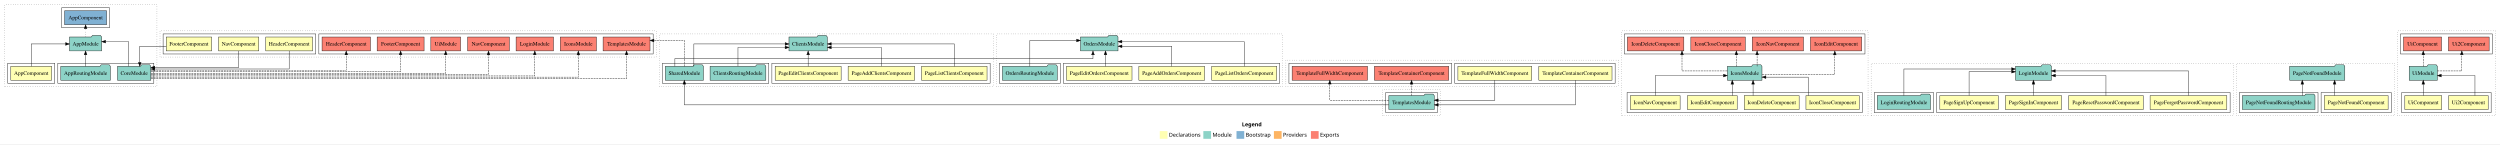
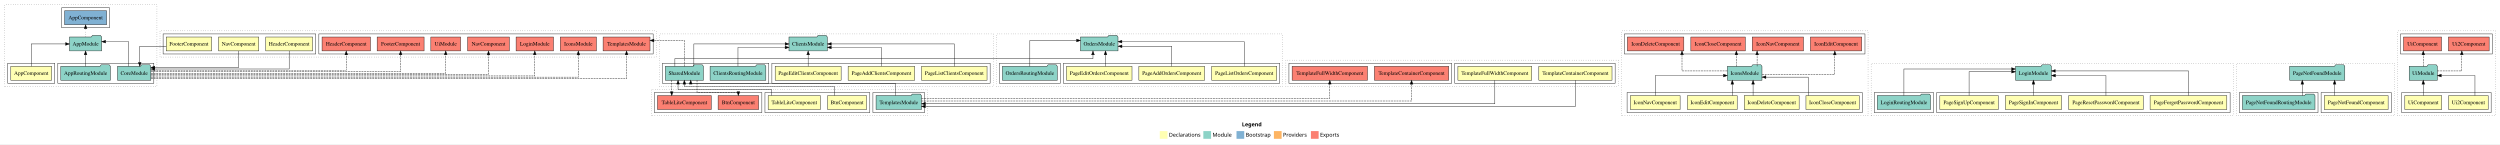
<svg xmlns="http://www.w3.org/2000/svg" width="6484pt" height="374pt" viewBox="0.00 0.00 6484.00 374.00">
  <g id="graph0" class="graph" transform="scale(1 1) rotate(0) translate(4 370)">
    <polygon fill="white" stroke="transparent" points="-4,4 -4,-370 6480,-370 6480,4 -4,4" />
    <text text-anchor="start" x="3217.01" y="-42.4" font-family="sans-serif" font-weight="bold" font-size="14.00">Legend</text>
    <polygon fill="#ffffb3" stroke="transparent" points="3004,-10 3004,-30 3024,-30 3024,-10 3004,-10" />
    <text text-anchor="start" x="3027.63" y="-15.4" font-family="sans-serif" font-size="14.00">  Declarations</text>
    <polygon fill="#8dd3c7" stroke="transparent" points="3117,-10 3117,-30 3137,-30 3137,-10 3117,-10" />
    <text text-anchor="start" x="3140.73" y="-15.4" font-family="sans-serif" font-size="14.00">  Module</text>
    <polygon fill="#80b1d3" stroke="transparent" points="3203,-10 3203,-30 3223,-30 3223,-10 3203,-10" />
    <text text-anchor="start" x="3226.78" y="-15.4" font-family="sans-serif" font-size="14.00">  Bootstrap</text>
    <polygon fill="#fdb462" stroke="transparent" points="3300,-10 3300,-30 3320,-30 3320,-10 3300,-10" />
    <text text-anchor="start" x="3323.67" y="-15.4" font-family="sans-serif" font-size="14.00">  Providers</text>
    <polygon fill="#fb8072" stroke="transparent" points="3396,-10 3396,-30 3416,-30 3416,-10 3396,-10" />
    <text text-anchor="start" x="3419.73" y="-15.4" font-family="sans-serif" font-size="14.00">  Exports</text>
    <g id="clust1" class="cluster">
      <polygon fill="none" stroke="black" stroke-dasharray="1,5" points="8,-146 8,-358 403,-358 403,-146 8,-146" />
    </g>
    <g id="clust2" class="cluster">
      <polygon fill="none" stroke="black" points="16,-154 16,-206 138,-206 138,-154 16,-154" />
    </g>
    <g id="clust4" class="cluster">
      <polygon fill="none" stroke="black" points="146,-154 146,-206 395,-206 395,-154 146,-154" />
    </g>
    <g id="clust6" class="cluster">
      <polygon fill="none" stroke="black" points="156,-298 156,-350 280,-350 280,-298 156,-298" />
    </g>
    <g id="clust14" class="cluster">
      <polygon fill="none" stroke="black" stroke-dasharray="1,5" points="1706,-146 1706,-282 2572,-282 2572,-146 1706,-146" />
    </g>
    <g id="clust15" class="cluster">
      <polygon fill="none" stroke="black" points="1998,-154 1998,-206 2564,-206 2564,-154 1998,-154" />
    </g>
    <g id="clust19" class="cluster">
      <polygon fill="none" stroke="black" points="1714,-154 1714,-206 1990,-206 1990,-154 1714,-154" />
    </g>
    <g id="clust29" class="cluster">
      <polygon fill="none" stroke="black" stroke-dasharray="1,5" points="411,-222 411,-290 1698,-290 1698,-222 411,-222" />
    </g>
    <g id="clust30" class="cluster">
      <polygon fill="none" stroke="black" points="419,-230 419,-282 815,-282 815,-230 419,-230" />
    </g>
    <g id="clust35" class="cluster">
      <polygon fill="none" stroke="black" points="823,-230 823,-282 1690,-282 1690,-230 823,-230" />
    </g>
    <g id="clust38" class="cluster">
      <polygon fill="none" stroke="black" stroke-dasharray="1,5" points="4201,-70 4201,-290 4841,-290 4841,-70 4201,-70" />
    </g>
    <g id="clust39" class="cluster">
      <polygon fill="none" stroke="black" points="4216,-78 4216,-130 4826,-130 4826,-78 4216,-78" />
    </g>
    <g id="clust45" class="cluster">
      <polygon fill="none" stroke="black" points="4209,-230 4209,-282 4833,-282 4833,-230 4209,-230" />
    </g>
    <g id="clust48" class="cluster">
      <polygon fill="none" stroke="black" stroke-dasharray="1,5" points="4849,-70 4849,-206 5788,-206 5788,-70 4849,-70" />
    </g>
    <g id="clust49" class="cluster">
      <polygon fill="none" stroke="black" points="5019,-78 5019,-130 5780,-130 5780,-78 5019,-78" />
    </g>
    <g id="clust54" class="cluster">
      <polygon fill="none" stroke="black" points="4857,-78 4857,-130 5011,-130 5011,-78 4857,-78" />
    </g>
    <g id="clust64" class="cluster">
      <polygon fill="none" stroke="black" stroke-dasharray="1,5" points="2580,-146 2580,-282 3323,-282 3323,-146 2580,-146" />
    </g>
    <g id="clust65" class="cluster">
      <polygon fill="none" stroke="black" points="2754,-154 2754,-206 3315,-206 3315,-154 2754,-154" />
    </g>
    <g id="clust69" class="cluster">
      <polygon fill="none" stroke="black" points="2588,-154 2588,-206 2746,-206 2746,-154 2588,-154" />
    </g>
    <g id="clust79" class="cluster">
      <polygon fill="none" stroke="black" stroke-dasharray="1,5" points="5796,-70 5796,-206 6206,-206 6206,-70 5796,-70" />
    </g>
    <g id="clust80" class="cluster">
      <polygon fill="none" stroke="black" points="6016,-78 6016,-130 6198,-130 6198,-78 6016,-78" />
    </g>
    <g id="clust82" class="cluster">
      <polygon fill="none" stroke="black" points="5804,-78 5804,-130 6008,-130 6008,-78 5804,-78" />
    </g>
    <g id="clust92" class="cluster">
-       <polygon fill="none" stroke="black" stroke-dasharray="1,5" points="3582,-70 3582,-138 3732,-138 3732,-70 3582,-70" />
-     </g>
-     <g id="clust94" class="cluster">
-       <polygon fill="none" stroke="black" points="3590,-78 3590,-130 3724,-130 3724,-78 3590,-78" />
-     </g>
-     <g id="clust98" class="cluster">
+       <polygon fill="none" stroke="black" stroke-dasharray="1,5" points="1685,-70 1685,-138 2402,-138 2402,-70 1685,-70" />
+     </g>
+     <g id="clust93" class="cluster">
+       <polygon fill="none" stroke="black" points="1980,-78 1980,-130 2252,-130 2252,-78 1980,-78" />
+     </g>
+     <g id="clust96" class="cluster">
+       <polygon fill="none" stroke="black" points="2260,-78 2260,-130 2394,-130 2394,-78 2260,-78" />
+     </g>
+     <g id="clust97" class="cluster">
+       <polygon fill="none" stroke="black" points="1693,-78 1693,-130 1972,-130 1972,-78 1693,-78" />
+     </g>
+     <g id="clust100" class="cluster">
      <polygon fill="none" stroke="black" stroke-dasharray="1,5" points="3331,-146 3331,-214 4193,-214 4193,-146 3331,-146" />
    </g>
-     <g id="clust99" class="cluster">
+     <g id="clust101" class="cluster">
      <polygon fill="none" stroke="black" points="3769,-154 3769,-206 4185,-206 4185,-154 3769,-154" />
    </g>
-     <g id="clust103" class="cluster">
+     <g id="clust105" class="cluster">
      <polygon fill="none" stroke="black" points="3339,-154 3339,-206 3761,-206 3761,-154 3339,-154" />
    </g>
-     <g id="clust106" class="cluster">
+     <g id="clust108" class="cluster">
      <polygon fill="none" stroke="black" stroke-dasharray="1,5" points="6214,-70 6214,-290 6468,-290 6468,-70 6214,-70" />
    </g>
-     <g id="clust107" class="cluster">
+     <g id="clust109" class="cluster">
      <polygon fill="none" stroke="black" points="6225,-78 6225,-130 6457,-130 6457,-78 6225,-78" />
    </g>
-     <g id="clust111" class="cluster">
+     <g id="clust113" class="cluster">
      <polygon fill="none" stroke="black" points="6222,-230 6222,-282 6460,-282 6460,-230 6222,-230" />
    </g>
    <g id="node1" class="node">
      <polygon fill="#ffffb3" stroke="black" points="129.94,-198 24.06,-198 24.06,-162 129.94,-162 129.94,-198" />
      <text text-anchor="middle" x="77" y="-175.8" font-family="Times,serif" font-size="14.00">AppComponent</text>
    </g>
    <g id="node2" class="node">
      <polygon fill="#8dd3c7" stroke="black" points="259.66,-274 256.66,-278 235.66,-278 232.66,-274 176.34,-274 176.34,-238 259.66,-238 259.66,-274" />
      <text text-anchor="middle" x="218" y="-251.8" font-family="Times,serif" font-size="14.00">AppModule</text>
    </g>
    <g id="edge1" class="edge">
      <path fill="none" stroke="black" d="M77,-198.01C77,-220.49 77,-256 77,-256 77,-256 166.08,-256 166.08,-256" />
      <polygon fill="black" stroke="black" points="166.08,-259.5 176.08,-256 166.08,-252.5 166.08,-259.5" />
    </g>
    <g id="node5" class="node">
      <polygon fill="#80b1d3" stroke="black" points="272.44,-342 163.56,-342 163.56,-306 272.44,-306 272.44,-342" />
      <text text-anchor="middle" x="218" y="-319.8" font-family="Times,serif" font-size="14.00">AppComponent </text>
    </g>
    <g id="edge4" class="edge">
      <path fill="none" stroke="black" stroke-dasharray="1,5" d="M218,-274.22C218,-274.22 218,-295.73 218,-295.73" />
      <polygon fill="black" stroke="black" points="214.5,-295.73 218,-305.73 221.5,-295.73 214.5,-295.73" />
    </g>
    <g id="node3" class="node">
      <polygon fill="#8dd3c7" stroke="black" points="282.27,-198 279.27,-202 258.27,-202 255.27,-198 153.73,-198 153.73,-162 282.27,-162 282.27,-198" />
      <text text-anchor="middle" x="218" y="-175.8" font-family="Times,serif" font-size="14.00">AppRoutingModule</text>
    </g>
    <g id="edge2" class="edge">
      <path fill="none" stroke="black" d="M218,-198.01C218,-198.01 218,-227.85 218,-227.85" />
      <polygon fill="black" stroke="black" points="214.5,-227.85 218,-237.85 221.5,-227.85 214.5,-227.85" />
    </g>
    <g id="node4" class="node">
      <polygon fill="#8dd3c7" stroke="black" points="387.26,-198 384.26,-202 363.26,-202 360.26,-198 300.74,-198 300.74,-162 387.26,-162 387.26,-198" />
      <text text-anchor="middle" x="344" y="-175.8" font-family="Times,serif" font-size="14.00">CoreModule</text>
    </g>
    <g id="edge3" class="edge">
      <path fill="none" stroke="black" d="M329.54,-198.2C329.54,-222.36 329.54,-262 329.54,-262 329.54,-262 269.85,-262 269.85,-262" />
      <polygon fill="black" stroke="black" points="269.85,-258.5 259.85,-262 269.85,-265.5 269.85,-258.5" />
    </g>
    <g id="node15" class="node">
      <polygon fill="#fb8072" stroke="black" points="1095.88,-274 974.12,-274 974.12,-238 1095.88,-238 1095.88,-274" />
      <text text-anchor="middle" x="1035" y="-251.8" font-family="Times,serif" font-size="14.00">FooterComponent </text>
    </g>
    <g id="edge13" class="edge">
      <path fill="none" stroke="black" stroke-dasharray="5,2" d="M387.49,-184C539.07,-184 1035,-184 1035,-184 1035,-184 1035,-227.83 1035,-227.83" />
      <polygon fill="black" stroke="black" points="1031.5,-227.83 1035,-237.83 1038.5,-227.83 1031.5,-227.83" />
    </g>
    <g id="node16" class="node">
      <polygon fill="#fb8072" stroke="black" points="956.74,-274 831.26,-274 831.26,-238 956.74,-238 956.74,-274" />
      <text text-anchor="middle" x="894" y="-251.8" font-family="Times,serif" font-size="14.00">HeaderComponent </text>
    </g>
    <g id="edge14" class="edge">
      <path fill="none" stroke="black" stroke-dasharray="5,2" d="M387.62,-188C517.7,-188 894,-188 894,-188 894,-188 894,-227.78 894,-227.78" />
      <polygon fill="black" stroke="black" points="890.5,-227.78 894,-237.78 897.5,-227.78 890.5,-227.78" />
    </g>
    <g id="node17" class="node">
      <polygon fill="#fb8072" stroke="black" points="1542.87,-274 1449.13,-274 1449.13,-238 1542.87,-238 1542.87,-274" />
      <text text-anchor="middle" x="1496" y="-251.8" font-family="Times,serif" font-size="14.00">IconsModule </text>
    </g>
    <g id="edge15" class="edge">
      <path fill="none" stroke="black" stroke-dasharray="5,2" d="M387.4,-170C597.19,-170 1496,-170 1496,-170 1496,-170 1496,-227.76 1496,-227.76" />
      <polygon fill="black" stroke="black" points="1492.5,-227.76 1496,-237.76 1499.5,-227.76 1492.5,-227.76" />
    </g>
    <g id="node18" class="node">
      <polygon fill="#fb8072" stroke="black" points="1431.49,-274 1334.51,-274 1334.51,-238 1431.49,-238 1431.49,-274" />
      <text text-anchor="middle" x="1383" y="-251.8" font-family="Times,serif" font-size="14.00">LoginModule </text>
    </g>
    <g id="edge16" class="edge">
      <path fill="none" stroke="black" stroke-dasharray="5,2" d="M387.32,-173C583.96,-173 1383,-173 1383,-173 1383,-173 1383,-227.99 1383,-227.99" />
      <polygon fill="black" stroke="black" points="1379.5,-227.99 1383,-237.99 1386.5,-227.99 1379.5,-227.99" />
    </g>
    <g id="node19" class="node">
      <polygon fill="#fb8072" stroke="black" points="1317.15,-274 1208.85,-274 1208.85,-238 1317.15,-238 1317.15,-274" />
      <text text-anchor="middle" x="1263" y="-251.8" font-family="Times,serif" font-size="14.00">NavComponent </text>
    </g>
    <g id="edge17" class="edge">
      <path fill="none" stroke="black" stroke-dasharray="5,2" d="M387.4,-177C569.56,-177 1263,-177 1263,-177 1263,-177 1263,-227.68 1263,-227.68" />
      <polygon fill="black" stroke="black" points="1259.5,-227.68 1263,-237.68 1266.5,-227.68 1259.5,-227.68" />
    </g>
    <g id="node20" class="node">
      <polygon fill="#fb8072" stroke="black" points="1681.86,-274 1560.14,-274 1560.14,-238 1681.86,-238 1681.86,-274" />
      <text text-anchor="middle" x="1621" y="-251.8" font-family="Times,serif" font-size="14.00">TemplatesModule </text>
    </g>
    <g id="edge18" class="edge">
      <path fill="none" stroke="black" stroke-dasharray="5,2" d="M387.59,-166C611.4,-166 1621,-166 1621,-166 1621,-166 1621,-227.79 1621,-227.79" />
      <polygon fill="black" stroke="black" points="1617.5,-227.79 1621,-237.79 1624.5,-227.79 1617.5,-227.79" />
    </g>
    <g id="node21" class="node">
      <polygon fill="#fb8072" stroke="black" points="1190.55,-274 1113.45,-274 1113.45,-238 1190.55,-238 1190.55,-274" />
      <text text-anchor="middle" x="1152" y="-251.8" font-family="Times,serif" font-size="14.00">UiModule </text>
    </g>
    <g id="edge19" class="edge">
      <path fill="none" stroke="black" stroke-dasharray="5,2" d="M387.44,-180C555.27,-180 1152,-180 1152,-180 1152,-180 1152,-227.99 1152,-227.99" />
      <polygon fill="black" stroke="black" points="1148.5,-227.99 1152,-237.99 1155.5,-227.99 1148.5,-227.99" />
    </g>
    <g id="node6" class="node">
      <polygon fill="#ffffb3" stroke="black" points="2368.32,-198 2195.68,-198 2195.68,-162 2368.32,-162 2368.32,-198" />
      <text text-anchor="middle" x="2282" y="-175.8" font-family="Times,serif" font-size="14.00">PageAddClientsComponent</text>
    </g>
    <g id="node9" class="node">
      <polygon fill="#8dd3c7" stroke="black" points="2141.72,-274 2138.72,-278 2117.72,-278 2114.72,-274 2042.28,-274 2042.28,-238 2141.72,-238 2141.72,-274" />
      <text text-anchor="middle" x="2092" y="-251.8" font-family="Times,serif" font-size="14.00">ClientsModule</text>
    </g>
    <g id="edge5" class="edge">
      <path fill="none" stroke="black" d="M2282,-198.31C2282,-218.15 2282,-247 2282,-247 2282,-247 2151.92,-247 2151.92,-247" />
      <polygon fill="black" stroke="black" points="2151.92,-243.5 2141.92,-247 2151.92,-250.5 2151.92,-243.5" />
    </g>
    <g id="node7" class="node">
      <polygon fill="#ffffb3" stroke="black" points="2177.55,-198 2006.45,-198 2006.45,-162 2177.55,-162 2177.55,-198" />
      <text text-anchor="middle" x="2092" y="-175.8" font-family="Times,serif" font-size="14.00">PageEditClientsComponent</text>
    </g>
    <g id="edge6" class="edge">
      <path fill="none" stroke="black" d="M2092,-198.01C2092,-198.01 2092,-227.85 2092,-227.85" />
      <polygon fill="black" stroke="black" points="2088.5,-227.85 2092,-237.85 2095.5,-227.85 2088.5,-227.85" />
    </g>
    <g id="node8" class="node">
      <polygon fill="#ffffb3" stroke="black" points="2555.99,-198 2386.01,-198 2386.01,-162 2555.99,-162 2555.99,-198" />
      <text text-anchor="middle" x="2471" y="-175.8" font-family="Times,serif" font-size="14.00">PageListClientsComponent</text>
    </g>
    <g id="edge7" class="edge">
      <path fill="none" stroke="black" d="M2471,-198.01C2471,-220.49 2471,-256 2471,-256 2471,-256 2151.94,-256 2151.94,-256" />
      <polygon fill="black" stroke="black" points="2151.94,-252.5 2141.94,-256 2151.94,-259.5 2151.94,-252.5" />
    </g>
    <g id="node10" class="node">
      <polygon fill="#8dd3c7" stroke="black" points="1982.34,-198 1979.34,-202 1958.34,-202 1955.34,-198 1837.66,-198 1837.66,-162 1982.34,-162 1982.34,-198" />
      <text text-anchor="middle" x="1910" y="-175.8" font-family="Times,serif" font-size="14.00">ClientsRoutingModule</text>
    </g>
    <g id="edge8" class="edge">
      <path fill="none" stroke="black" d="M1910,-198.31C1910,-218.15 1910,-247 1910,-247 1910,-247 2032.27,-247 2032.27,-247" />
      <polygon fill="black" stroke="black" points="2032.27,-250.5 2042.27,-247 2032.27,-243.5 2032.27,-250.5" />
    </g>
    <g id="node11" class="node">
      <polygon fill="#8dd3c7" stroke="black" points="1820.42,-198 1817.42,-202 1796.42,-202 1793.42,-198 1721.58,-198 1721.58,-162 1820.42,-162 1820.42,-198" />
      <text text-anchor="middle" x="1771" y="-175.8" font-family="Times,serif" font-size="14.00">SharedModule</text>
    </g>
    <g id="edge9" class="edge">
      <path fill="none" stroke="black" d="M1795.61,-198.01C1795.61,-220.49 1795.61,-256 1795.61,-256 1795.61,-256 2032.39,-256 2032.39,-256" />
      <polygon fill="black" stroke="black" points="2032.39,-259.5 2042.39,-256 2032.39,-252.5 2032.39,-259.5" />
    </g>
-     <g id="edge41" class="edge">
+     <g id="edge45" class="edge">
      <path fill="none" stroke="black" stroke-dasharray="5,2" d="M1771,-198.03C1771,-222.98 1771,-265 1771,-265 1771,-265 1692.01,-265 1692.01,-265" />
      <polygon fill="black" stroke="black" points="1692.01,-261.5 1682.01,-265 1692.01,-268.5 1692.01,-261.5" />
    </g>
    <g id="node40" class="node">
      <polygon fill="#8dd3c7" stroke="black" points="2895.64,-274 2892.64,-278 2871.64,-278 2868.64,-274 2798.36,-274 2798.36,-238 2895.64,-238 2895.64,-274" />
      <text text-anchor="middle" x="2847" y="-251.8" font-family="Times,serif" font-size="14.00">OrdersModule</text>
    </g>
    <g id="edge37" class="edge">
      <path fill="none" stroke="black" d="M1746.39,-198.11C1746.39,-207.9 1746.39,-218 1746.39,-218 1746.39,-218 2830.73,-218 2830.73,-218 2830.73,-218 2830.73,-227.89 2830.73,-227.89" />
      <polygon fill="black" stroke="black" points="2827.23,-227.89 2830.73,-237.89 2834.23,-227.89 2827.23,-227.89" />
    </g>
+     <g id="node48" class="node">
+       <polygon fill="#fb8072" stroke="black" points="1963.56,-122 1858.44,-122 1858.44,-86 1963.56,-86 1963.56,-122" />
+       <text text-anchor="middle" x="1911" y="-99.8" font-family="Times,serif" font-size="14.00">BtnComponent </text>
+     </g>
+     <g id="edge43" class="edge">
+       <path fill="none" stroke="black" stroke-dasharray="5,2" d="M1803.81,-161.95C1803.81,-147.63 1803.81,-130 1803.81,-130 1803.81,-130 1911,-130 1911,-130 1911,-130 1911,-129.21 1911,-129.21" />
+       <polygon fill="black" stroke="black" points="1914.5,-132.06 1911,-122.06 1907.5,-132.06 1914.5,-132.06" />
+     </g>
+     <g id="node49" class="node">
+       <polygon fill="#fb8072" stroke="black" points="1840.75,-122 1701.25,-122 1701.25,-86 1840.75,-86 1840.75,-122" />
+       <text text-anchor="middle" x="1771" y="-99.8" font-family="Times,serif" font-size="14.00">TableLiteComponent </text>
+     </g>
+     <g id="edge44" class="edge">
+       <path fill="none" stroke="black" stroke-dasharray="5,2" d="M1738.19,-161.99C1738.19,-161.99 1738.19,-132.15 1738.19,-132.15" />
+       <polygon fill="black" stroke="black" points="1741.69,-132.15 1738.19,-122.15 1734.69,-132.15 1741.69,-132.15" />
+     </g>
    <g id="node12" class="node">
      <polygon fill="#ffffb3" stroke="black" points="544.88,-274 427.12,-274 427.12,-238 544.88,-238 544.88,-274" />
      <text text-anchor="middle" x="486" y="-251.8" font-family="Times,serif" font-size="14.00">FooterComponent</text>
    </g>
    <g id="edge10" class="edge">
      <path fill="none" stroke="black" d="M427.08,-250C393.67,-250 358.46,-250 358.46,-250 358.46,-250 358.46,-208.03 358.46,-208.03" />
      <polygon fill="black" stroke="black" points="361.96,-208.03 358.46,-198.03 354.96,-208.03 361.96,-208.03" />
    </g>
    <g id="node13" class="node">
      <polygon fill="#ffffb3" stroke="black" points="806.74,-274 685.26,-274 685.26,-238 806.74,-238 806.74,-274" />
      <text text-anchor="middle" x="746" y="-251.8" font-family="Times,serif" font-size="14.00">HeaderComponent</text>
    </g>
    <g id="edge11" class="edge">
      <path fill="none" stroke="black" d="M746,-237.89C746,-218.66 746,-191 746,-191 746,-191 397.4,-191 397.4,-191" />
      <polygon fill="black" stroke="black" points="397.4,-187.5 387.4,-191 397.4,-194.5 397.4,-187.5" />
    </g>
    <g id="node14" class="node">
      <polygon fill="#ffffb3" stroke="black" points="667.15,-274 562.85,-274 562.85,-238 667.15,-238 667.15,-274" />
      <text text-anchor="middle" x="615" y="-251.8" font-family="Times,serif" font-size="14.00">NavComponent</text>
    </g>
    <g id="edge12" class="edge">
      <path fill="none" stroke="black" d="M615,-237.7C615,-219.73 615,-195 615,-195 615,-195 397.54,-195 397.54,-195" />
      <polygon fill="black" stroke="black" points="397.54,-191.5 387.54,-195 397.54,-198.5 397.54,-191.5" />
    </g>
    <g id="node22" class="node">
      <polygon fill="#ffffb3" stroke="black" points="4818.09,-122 4679.91,-122 4679.91,-86 4818.09,-86 4818.09,-122" />
      <text text-anchor="middle" x="4749" y="-99.8" font-family="Times,serif" font-size="14.00">IconCloseComponent</text>
    </g>
    <g id="node26" class="node">
      <polygon fill="#8dd3c7" stroke="black" points="4565.87,-198 4562.87,-202 4541.87,-202 4538.87,-198 4476.13,-198 4476.13,-162 4565.87,-162 4565.87,-198" />
      <text text-anchor="middle" x="4521" y="-175.8" font-family="Times,serif" font-size="14.00">IconsModule</text>
    </g>
    <g id="edge20" class="edge">
      <path fill="none" stroke="black" d="M4685.72,-122.03C4685.72,-141.58 4685.72,-170 4685.72,-170 4685.72,-170 4576.01,-170 4576.01,-170" />
      <polygon fill="black" stroke="black" points="4576.01,-166.5 4566.01,-170 4576.01,-173.5 4576.01,-166.5" />
    </g>
    <g id="node23" class="node">
      <polygon fill="#ffffb3" stroke="black" points="4662.24,-122 4519.76,-122 4519.76,-86 4662.24,-86 4662.24,-122" />
      <text text-anchor="middle" x="4591" y="-99.8" font-family="Times,serif" font-size="14.00">IconDeleteComponent</text>
    </g>
    <g id="edge21" class="edge">
      <path fill="none" stroke="black" d="M4542.78,-122.01C4542.78,-122.01 4542.78,-151.85 4542.78,-151.85" />
      <polygon fill="black" stroke="black" points="4539.28,-151.85 4542.78,-161.85 4546.28,-151.85 4539.28,-151.85" />
    </g>
    <g id="node24" class="node">
      <polygon fill="#ffffb3" stroke="black" points="4501.54,-122 4372.46,-122 4372.46,-86 4501.54,-86 4501.54,-122" />
      <text text-anchor="middle" x="4437" y="-99.8" font-family="Times,serif" font-size="14.00">IconEditComponent</text>
    </g>
    <g id="edge22" class="edge">
      <path fill="none" stroke="black" d="M4488.92,-122.01C4488.92,-122.01 4488.92,-151.85 4488.92,-151.85" />
      <polygon fill="black" stroke="black" points="4485.42,-151.85 4488.92,-161.85 4492.42,-151.85 4485.42,-151.85" />
    </g>
    <g id="node25" class="node">
      <polygon fill="#ffffb3" stroke="black" points="4353.53,-122 4224.47,-122 4224.47,-86 4353.53,-86 4353.53,-122" />
      <text text-anchor="middle" x="4289" y="-99.8" font-family="Times,serif" font-size="14.00">IconNavComponent</text>
    </g>
    <g id="edge23" class="edge">
      <path fill="none" stroke="black" d="M4289,-122.03C4289,-142.77 4289,-174 4289,-174 4289,-174 4465.99,-174 4465.99,-174" />
      <polygon fill="black" stroke="black" points="4465.99,-177.5 4475.99,-174 4465.99,-170.5 4465.99,-177.5" />
    </g>
    <g id="node27" class="node">
      <polygon fill="#fb8072" stroke="black" points="4522.59,-274 4381.41,-274 4381.41,-238 4522.59,-238 4522.59,-274" />
      <text text-anchor="middle" x="4452" y="-251.8" font-family="Times,serif" font-size="14.00">IconCloseComponent </text>
    </g>
    <g id="edge24" class="edge">
      <path fill="none" stroke="black" stroke-dasharray="5,2" d="M4499.43,-198.01C4499.43,-198.01 4499.43,-227.85 4499.43,-227.85" />
      <polygon fill="black" stroke="black" points="4495.93,-227.85 4499.43,-237.85 4502.93,-227.85 4495.93,-227.85" />
    </g>
    <g id="node28" class="node">
      <polygon fill="#fb8072" stroke="black" points="4363.24,-274 4216.76,-274 4216.76,-238 4363.24,-238 4363.24,-274" />
      <text text-anchor="middle" x="4290" y="-251.8" font-family="Times,serif" font-size="14.00">IconDeleteComponent </text>
    </g>
    <g id="edge25" class="edge">
      <path fill="none" stroke="black" stroke-dasharray="5,2" d="M4475.72,-186C4427.62,-186 4358.44,-186 4358.44,-186 4358.44,-186 4358.44,-227.97 4358.44,-227.97" />
      <polygon fill="black" stroke="black" points="4354.94,-227.97 4358.44,-237.97 4361.94,-227.97 4354.94,-227.97" />
    </g>
    <g id="node29" class="node">
      <polygon fill="#fb8072" stroke="black" points="4824.54,-274 4691.46,-274 4691.46,-238 4824.54,-238 4824.54,-274" />
      <text text-anchor="middle" x="4758" y="-251.8" font-family="Times,serif" font-size="14.00">IconEditComponent </text>
    </g>
    <g id="edge26" class="edge">
      <path fill="none" stroke="black" stroke-dasharray="5,2" d="M4566.07,-177C4634,-177 4754.76,-177 4754.76,-177 4754.76,-177 4754.76,-227.68 4754.76,-227.68" />
      <polygon fill="black" stroke="black" points="4751.26,-227.68 4754.76,-237.68 4758.26,-227.68 4751.26,-227.68" />
    </g>
    <g id="node30" class="node">
      <polygon fill="#fb8072" stroke="black" points="4673.53,-274 4540.47,-274 4540.47,-238 4673.53,-238 4673.53,-274" />
      <text text-anchor="middle" x="4607" y="-251.8" font-family="Times,serif" font-size="14.00">IconNavComponent </text>
    </g>
    <g id="edge27" class="edge">
      <path fill="none" stroke="black" stroke-dasharray="5,2" d="M4553.21,-198.01C4553.21,-198.01 4553.21,-227.85 4553.21,-227.85" />
      <polygon fill="black" stroke="black" points="4549.71,-227.85 4553.21,-237.85 4556.71,-227.85 4549.71,-227.85" />
    </g>
    <g id="node31" class="node">
      <polygon fill="#ffffb3" stroke="black" points="5771.53,-122 5572.47,-122 5572.47,-86 5771.53,-86 5771.53,-122" />
      <text text-anchor="middle" x="5672" y="-99.8" font-family="Times,serif" font-size="14.00">PageForgotPasswordComponent</text>
    </g>
    <g id="node35" class="node">
      <polygon fill="#8dd3c7" stroke="black" points="5316.49,-198 5313.49,-202 5292.49,-202 5289.49,-198 5223.51,-198 5223.51,-162 5316.49,-162 5316.49,-198" />
      <text text-anchor="middle" x="5270" y="-175.8" font-family="Times,serif" font-size="14.00">LoginModule</text>
    </g>
    <g id="edge28" class="edge">
      <path fill="none" stroke="black" d="M5672,-122.2C5672,-146.36 5672,-186 5672,-186 5672,-186 5326.51,-186 5326.51,-186" />
      <polygon fill="black" stroke="black" points="5326.51,-182.5 5316.51,-186 5326.51,-189.5 5326.51,-182.5" />
    </g>
    <g id="node32" class="node">
      <polygon fill="#ffffb3" stroke="black" points="5554.8,-122 5361.2,-122 5361.2,-86 5554.8,-86 5554.8,-122" />
      <text text-anchor="middle" x="5458" y="-99.8" font-family="Times,serif" font-size="14.00">PageResetPasswordComponent</text>
    </g>
    <g id="edge29" class="edge">
      <path fill="none" stroke="black" d="M5458,-122.03C5458,-142.77 5458,-174 5458,-174 5458,-174 5326.96,-174 5326.96,-174" />
      <polygon fill="black" stroke="black" points="5326.96,-170.5 5316.96,-174 5326.96,-177.5 5326.96,-170.5" />
    </g>
    <g id="node33" class="node">
      <polygon fill="#ffffb3" stroke="black" points="5342.88,-122 5197.12,-122 5197.12,-86 5342.88,-86 5342.88,-122" />
      <text text-anchor="middle" x="5270" y="-99.8" font-family="Times,serif" font-size="14.00">PageSignInComponent</text>
    </g>
    <g id="edge30" class="edge">
      <path fill="none" stroke="black" d="M5270,-122.01C5270,-122.01 5270,-151.85 5270,-151.85" />
      <polygon fill="black" stroke="black" points="5266.5,-151.85 5270,-161.85 5273.5,-151.85 5266.5,-151.85" />
    </g>
    <g id="node34" class="node">
      <polygon fill="#ffffb3" stroke="black" points="5178.82,-122 5027.18,-122 5027.18,-86 5178.82,-86 5178.82,-122" />
      <text text-anchor="middle" x="5103" y="-99.8" font-family="Times,serif" font-size="14.00">PageSignUpComponent</text>
    </g>
    <g id="edge31" class="edge">
      <path fill="none" stroke="black" d="M5103,-122.15C5103,-145.76 5103,-184 5103,-184 5103,-184 5213.48,-184 5213.48,-184" />
      <polygon fill="black" stroke="black" points="5213.48,-187.5 5223.48,-184 5213.48,-180.5 5213.48,-187.5" />
    </g>
    <g id="node36" class="node">
      <polygon fill="#8dd3c7" stroke="black" points="5003.11,-122 5000.11,-126 4979.11,-126 4976.11,-122 4864.89,-122 4864.89,-86 5003.11,-86 5003.11,-122" />
      <text text-anchor="middle" x="4934" y="-99.8" font-family="Times,serif" font-size="14.00">LoginRoutingModule</text>
    </g>
    <g id="edge32" class="edge">
      <path fill="none" stroke="black" d="M4934,-122.03C4934,-147.51 4934,-191 4934,-191 4934,-191 5213.28,-191 5213.28,-191" />
      <polygon fill="black" stroke="black" points="5213.28,-194.5 5223.28,-191 5213.28,-187.5 5213.28,-194.5" />
    </g>
    <g id="node37" class="node">
      <polygon fill="#ffffb3" stroke="black" points="3120.24,-198 2949.76,-198 2949.76,-162 3120.24,-162 3120.24,-198" />
      <text text-anchor="middle" x="3035" y="-175.8" font-family="Times,serif" font-size="14.00">PageAddOrdersComponent</text>
    </g>
    <g id="edge33" class="edge">
      <path fill="none" stroke="black" d="M3035,-198.03C3035,-218.77 3035,-250 3035,-250 3035,-250 2905.9,-250 2905.9,-250" />
      <polygon fill="black" stroke="black" points="2905.9,-246.5 2895.9,-250 2905.9,-253.5 2905.9,-246.5" />
    </g>
    <g id="node38" class="node">
      <polygon fill="#ffffb3" stroke="black" points="2931.97,-198 2762.03,-198 2762.03,-162 2931.97,-162 2931.97,-198" />
      <text text-anchor="middle" x="2847" y="-175.8" font-family="Times,serif" font-size="14.00">PageEditOrdersComponent</text>
    </g>
    <g id="edge34" class="edge">
      <path fill="none" stroke="black" d="M2863.27,-198.01C2863.27,-198.01 2863.27,-227.85 2863.27,-227.85" />
      <polygon fill="black" stroke="black" points="2859.77,-227.85 2863.27,-237.85 2866.77,-227.85 2859.77,-227.85" />
    </g>
    <g id="node39" class="node">
      <polygon fill="#ffffb3" stroke="black" points="3307.41,-198 3138.59,-198 3138.59,-162 3307.41,-162 3307.41,-198" />
      <text text-anchor="middle" x="3223" y="-175.8" font-family="Times,serif" font-size="14.00">PageListOrdersComponent</text>
    </g>
    <g id="edge35" class="edge">
      <path fill="none" stroke="black" d="M3223,-198.2C3223,-222.36 3223,-262 3223,-262 3223,-262 2905.77,-262 2905.77,-262" />
      <polygon fill="black" stroke="black" points="2905.77,-258.5 2895.77,-262 2905.77,-265.5 2905.77,-258.5" />
    </g>
    <g id="node41" class="node">
      <polygon fill="#8dd3c7" stroke="black" points="2738.25,-198 2735.25,-202 2714.25,-202 2711.25,-198 2595.75,-198 2595.75,-162 2738.25,-162 2738.25,-198" />
      <text text-anchor="middle" x="2667" y="-175.8" font-family="Times,serif" font-size="14.00">OrdersRoutingModule</text>
    </g>
    <g id="edge36" class="edge">
      <path fill="none" stroke="black" d="M2667,-198.03C2667,-222.98 2667,-265 2667,-265 2667,-265 2788.29,-265 2788.29,-265" />
      <polygon fill="black" stroke="black" points="2788.29,-268.5 2798.29,-265 2788.29,-261.5 2788.29,-268.5" />
    </g>
    <g id="node42" class="node">
      <polygon fill="#ffffb3" stroke="black" points="6189.82,-122 6024.18,-122 6024.18,-86 6189.82,-86 6189.82,-122" />
      <text text-anchor="middle" x="6107" y="-99.8" font-family="Times,serif" font-size="14.00">PageNotFoundComponent</text>
    </g>
    <g id="node43" class="node">
      <polygon fill="#8dd3c7" stroke="black" points="6077.54,-198 6074.54,-202 6053.54,-202 6050.54,-198 5934.46,-198 5934.46,-162 6077.54,-162 6077.54,-198" />
      <text text-anchor="middle" x="6006" y="-175.8" font-family="Times,serif" font-size="14.00">PageNotFoundModule</text>
    </g>
    <g id="edge38" class="edge">
      <path fill="none" stroke="black" d="M6051.05,-122.01C6051.05,-122.01 6051.05,-151.85 6051.05,-151.85" />
      <polygon fill="black" stroke="black" points="6047.55,-151.85 6051.05,-161.85 6054.55,-151.85 6047.55,-151.85" />
    </g>
    <g id="node44" class="node">
      <polygon fill="#8dd3c7" stroke="black" points="6000.16,-122 5997.16,-126 5976.16,-126 5973.16,-122 5811.84,-122 5811.84,-86 6000.16,-86 6000.16,-122" />
      <text text-anchor="middle" x="5906" y="-99.8" font-family="Times,serif" font-size="14.00">PageNotFoundRoutingModule</text>
    </g>
    <g id="edge39" class="edge">
      <path fill="none" stroke="black" d="M5967.28,-122.01C5967.28,-122.01 5967.28,-151.85 5967.28,-151.85" />
      <polygon fill="black" stroke="black" points="5963.78,-151.85 5967.28,-161.85 5970.78,-151.85 5963.78,-151.85" />
    </g>
    <g id="node45" class="node">
-       <polygon fill="#8dd3c7" stroke="black" points="3715.86,-122 3712.86,-126 3691.86,-126 3688.86,-122 3598.14,-122 3598.14,-86 3715.86,-86 3715.86,-122" />
-       <text text-anchor="middle" x="3657" y="-99.8" font-family="Times,serif" font-size="14.00">TemplatesModule</text>
+       <polygon fill="#ffffb3" stroke="black" points="2243.56,-122 2142.44,-122 2142.44,-86 2243.56,-86 2243.56,-122" />
+       <text text-anchor="middle" x="2193" y="-99.8" font-family="Times,serif" font-size="14.00">BtnComponent</text>
    </g>
    <g id="edge40" class="edge">
-       <path fill="none" stroke="black" d="M3597.97,-98C3278.5,-98 1771,-98 1771,-98 1771,-98 1771,-151.8 1771,-151.8" />
-       <polygon fill="black" stroke="black" points="1767.5,-151.8 1771,-161.8 1774.5,-151.8 1767.5,-151.8" />
-     </g>
-     <g id="node48" class="node">
+       <path fill="none" stroke="black" d="M2160,-122.06C2160,-133.44 2160,-146 2160,-146 2160,-146 1771,-146 1771,-146 1771,-146 1771,-151.81 1771,-151.81" />
+       <polygon fill="black" stroke="black" points="1767.5,-151.81 1771,-161.81 1774.5,-151.81 1767.5,-151.81" />
+     </g>
+     <g id="node46" class="node">
+       <polygon fill="#ffffb3" stroke="black" points="2123.75,-122 1988.25,-122 1988.25,-86 2123.75,-86 2123.75,-122" />
+       <text text-anchor="middle" x="2056" y="-99.8" font-family="Times,serif" font-size="14.00">TableLiteComponent</text>
+     </g>
+     <g id="edge41" class="edge">
+       <path fill="none" stroke="black" d="M1997.18,-122.19C1997.18,-130.28 1997.18,-138 1997.18,-138 1997.18,-138 1754.6,-138 1754.6,-138 1754.6,-138 1754.6,-151.94 1754.6,-151.94" />
+       <polygon fill="black" stroke="black" points="1751.1,-151.94 1754.6,-161.94 1758.1,-151.94 1751.1,-151.94" />
+     </g>
+     <g id="node47" class="node">
+       <polygon fill="#8dd3c7" stroke="black" points="2385.86,-122 2382.86,-126 2361.86,-126 2358.86,-122 2268.14,-122 2268.14,-86 2385.86,-86 2385.86,-122" />
+       <text text-anchor="middle" x="2327" y="-99.8" font-family="Times,serif" font-size="14.00">TemplatesModule</text>
+     </g>
+     <g id="edge42" class="edge">
+       <path fill="none" stroke="black" d="M2318.11,-122.05C2318.11,-136.37 2318.11,-154 2318.11,-154 2318.11,-154 1787.4,-154 1787.4,-154 1787.4,-154 1787.4,-154.79 1787.4,-154.79" />
+       <polygon fill="black" stroke="black" points="1783.9,-151.94 1787.4,-161.94 1790.9,-151.94 1783.9,-151.94" />
+     </g>
+     <g id="node52" class="node">
      <polygon fill="#fb8072" stroke="black" points="3753.41,-198 3560.59,-198 3560.59,-162 3753.41,-162 3753.41,-198" />
      <text text-anchor="middle" x="3657" y="-175.8" font-family="Times,serif" font-size="14.00">TemplateContainerComponent </text>
    </g>
-     <g id="edge44" class="edge">
-       <path fill="none" stroke="black" stroke-dasharray="5,2" d="M3657,-122.01C3657,-122.01 3657,-151.85 3657,-151.85" />
-       <polygon fill="black" stroke="black" points="3653.5,-151.85 3657,-161.85 3660.5,-151.85 3653.5,-151.85" />
-     </g>
-     <g id="node49" class="node">
+     <g id="edge48" class="edge">
+       <path fill="none" stroke="black" stroke-dasharray="5,2" d="M2385.86,-108C2643.26,-108 3657,-108 3657,-108 3657,-108 3657,-151.83 3657,-151.83" />
+       <polygon fill="black" stroke="black" points="3653.5,-151.83 3657,-161.83 3660.5,-151.83 3653.5,-151.83" />
+     </g>
+     <g id="node53" class="node">
      <polygon fill="#fb8072" stroke="black" points="3542.76,-198 3347.24,-198 3347.24,-162 3542.76,-162 3542.76,-198" />
      <text text-anchor="middle" x="3445" y="-175.8" font-family="Times,serif" font-size="14.00">TemplateFullWidthComponent </text>
    </g>
-     <g id="edge45" class="edge">
-       <path fill="none" stroke="black" stroke-dasharray="5,2" d="M3597.95,-110C3535.22,-110 3445,-110 3445,-110 3445,-110 3445,-151.97 3445,-151.97" />
-       <polygon fill="black" stroke="black" points="3441.5,-151.97 3445,-161.97 3448.5,-151.97 3441.5,-151.97" />
-     </g>
-     <g id="node46" class="node">
+     <g id="edge49" class="edge">
+       <path fill="none" stroke="black" stroke-dasharray="5,2" d="M2385.93,-115C2616.51,-115 3445,-115 3445,-115 3445,-115 3445,-151.89 3445,-151.89" />
+       <polygon fill="black" stroke="black" points="3441.5,-151.89 3445,-161.89 3448.5,-151.89 3441.5,-151.89" />
+     </g>
+     <g id="node50" class="node">
      <polygon fill="#ffffb3" stroke="black" points="4176.91,-198 3987.09,-198 3987.09,-162 4176.91,-162 4176.91,-198" />
      <text text-anchor="middle" x="4082" y="-175.8" font-family="Times,serif" font-size="14.00">TemplateContainerComponent</text>
    </g>
-     <g id="edge42" class="edge">
-       <path fill="none" stroke="black" d="M4082,-161.8C4082,-137.64 4082,-98 4082,-98 4082,-98 3726.09,-98 3726.09,-98" />
-       <polygon fill="black" stroke="black" points="3726.09,-94.5 3716.09,-98 3726.09,-101.5 3726.09,-94.5" />
-     </g>
-     <g id="node47" class="node">
+     <g id="edge46" class="edge">
+       <path fill="none" stroke="black" d="M4082,-161.76C4082,-136.52 4082,-94 4082,-94 4082,-94 2395.89,-94 2395.89,-94" />
+       <polygon fill="black" stroke="black" points="2395.89,-90.5 2385.89,-94 2395.89,-97.5 2395.89,-90.5" />
+     </g>
+     <g id="node51" class="node">
      <polygon fill="#ffffb3" stroke="black" points="3968.76,-198 3777.24,-198 3777.24,-162 3968.76,-162 3968.76,-198" />
      <text text-anchor="middle" x="3873" y="-175.8" font-family="Times,serif" font-size="14.00">TemplateFullWidthComponent</text>
    </g>
-     <g id="edge43" class="edge">
-       <path fill="none" stroke="black" d="M3873,-161.97C3873,-141.23 3873,-110 3873,-110 3873,-110 3726.02,-110 3726.02,-110" />
-       <polygon fill="black" stroke="black" points="3726.02,-106.5 3716.02,-110 3726.02,-113.5 3726.02,-106.5" />
-     </g>
-     <g id="node50" class="node">
+     <g id="edge47" class="edge">
+       <path fill="none" stroke="black" d="M3873,-161.68C3873,-138.34 3873,-101 3873,-101 3873,-101 2396.19,-101 2396.19,-101" />
+       <polygon fill="black" stroke="black" points="2396.19,-97.5 2386.19,-101 2396.19,-104.5 2396.19,-97.5" />
+     </g>
+     <g id="node54" class="node">
      <polygon fill="#ffffb3" stroke="black" points="6449.33,-122 6346.67,-122 6346.67,-86 6449.33,-86 6449.33,-122" />
      <text text-anchor="middle" x="6398" y="-99.8" font-family="Times,serif" font-size="14.00">Ui2Component</text>
    </g>
-     <g id="node52" class="node">
+     <g id="node56" class="node">
      <polygon fill="#8dd3c7" stroke="black" points="6317.55,-198 6314.55,-202 6293.55,-202 6290.55,-198 6244.45,-198 6244.45,-162 6317.55,-162 6317.55,-198" />
      <text text-anchor="middle" x="6281" y="-175.8" font-family="Times,serif" font-size="14.00">UiModule</text>
    </g>
-     <g id="edge46" class="edge">
+     <g id="edge50" class="edge">
      <path fill="none" stroke="black" d="M6415.05,-122.03C6415.05,-142.77 6415.05,-174 6415.05,-174 6415.05,-174 6327.63,-174 6327.63,-174" />
      <polygon fill="black" stroke="black" points="6327.63,-170.5 6317.63,-174 6327.63,-177.5 6327.63,-170.5" />
    </g>
-     <g id="node51" class="node">
+     <g id="node55" class="node">
      <polygon fill="#ffffb3" stroke="black" points="6328.83,-122 6233.17,-122 6233.17,-86 6328.83,-86 6328.83,-122" />
      <text text-anchor="middle" x="6281" y="-99.8" font-family="Times,serif" font-size="14.00">UiComponent</text>
    </g>
-     <g id="edge47" class="edge">
+     <g id="edge51" class="edge">
      <path fill="none" stroke="black" d="M6281,-122.01C6281,-122.01 6281,-151.85 6281,-151.85" />
      <polygon fill="black" stroke="black" points="6277.5,-151.85 6281,-161.85 6284.5,-151.85 6277.5,-151.85" />
    </g>
-     <g id="node53" class="node">
+     <g id="node57" class="node">
      <polygon fill="#fb8072" stroke="black" points="6451.83,-274 6346.17,-274 6346.17,-238 6451.83,-238 6451.83,-274" />
      <text text-anchor="middle" x="6399" y="-251.8" font-family="Times,serif" font-size="14.00">Ui2Component </text>
    </g>
-     <g id="edge48" class="edge">
+     <g id="edge52" class="edge">
      <path fill="none" stroke="black" stroke-dasharray="5,2" d="M6317.65,-186C6346.17,-186 6380.95,-186 6380.95,-186 6380.95,-186 6380.95,-227.97 6380.95,-227.97" />
      <polygon fill="black" stroke="black" points="6377.45,-227.97 6380.95,-237.97 6384.45,-227.97 6377.45,-227.97" />
    </g>
-     <g id="node54" class="node">
+     <g id="node58" class="node">
      <polygon fill="#fb8072" stroke="black" points="6328.33,-274 6229.67,-274 6229.67,-238 6328.33,-238 6328.33,-274" />
      <text text-anchor="middle" x="6279" y="-251.8" font-family="Times,serif" font-size="14.00">UiComponent </text>
    </g>
-     <g id="edge49" class="edge">
+     <g id="edge53" class="edge">
      <path fill="none" stroke="black" stroke-dasharray="5,2" d="M6281,-198.01C6281,-198.01 6281,-227.85 6281,-227.85" />
      <polygon fill="black" stroke="black" points="6277.5,-227.85 6281,-237.85 6284.5,-227.85 6277.5,-227.85" />
    </g>
  </g>
</svg>
